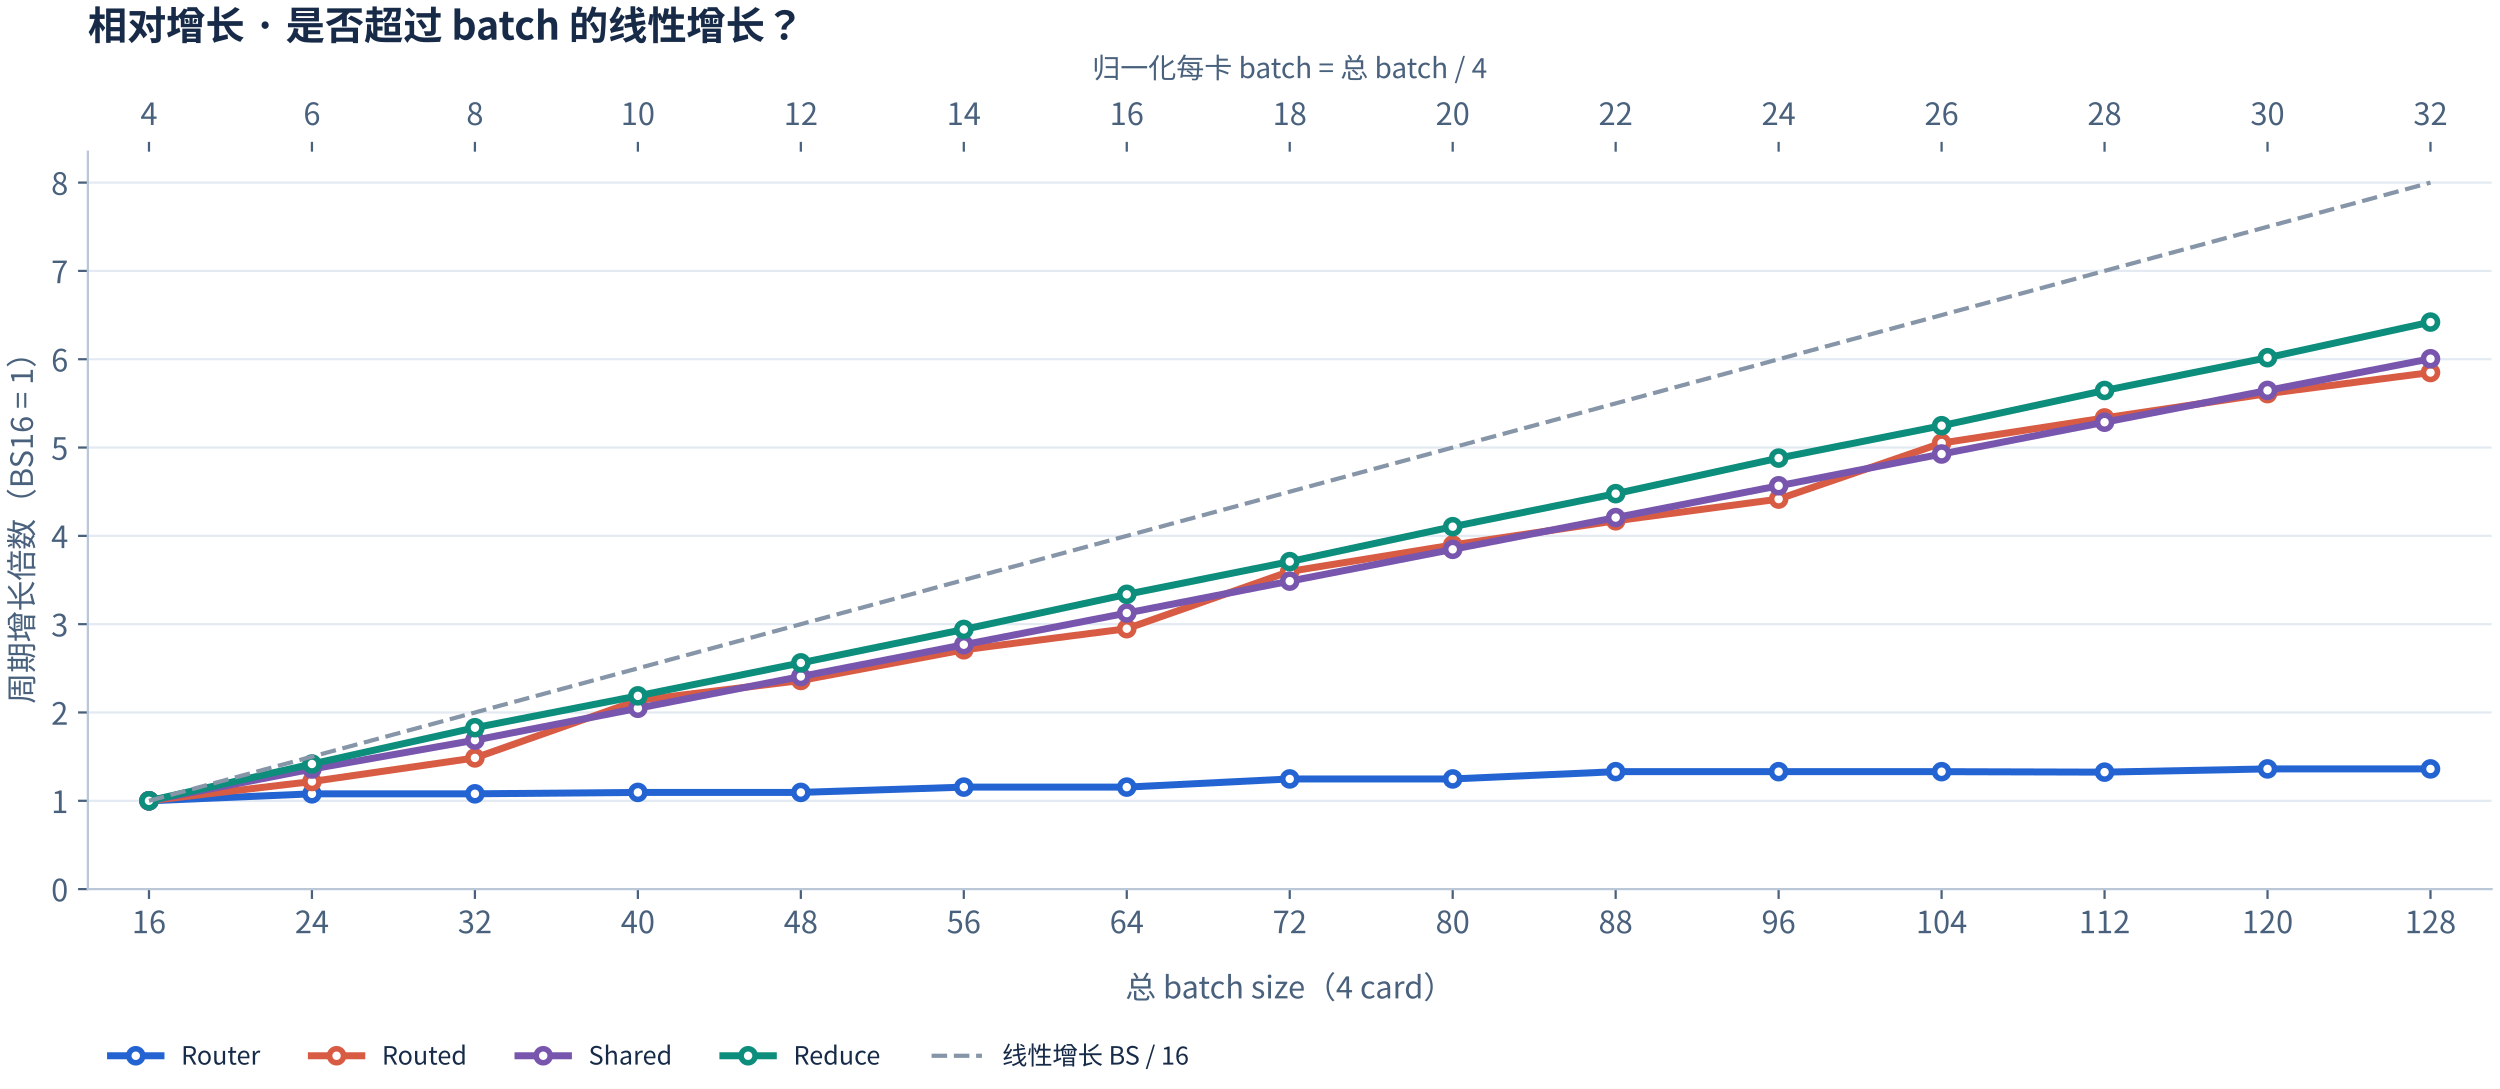
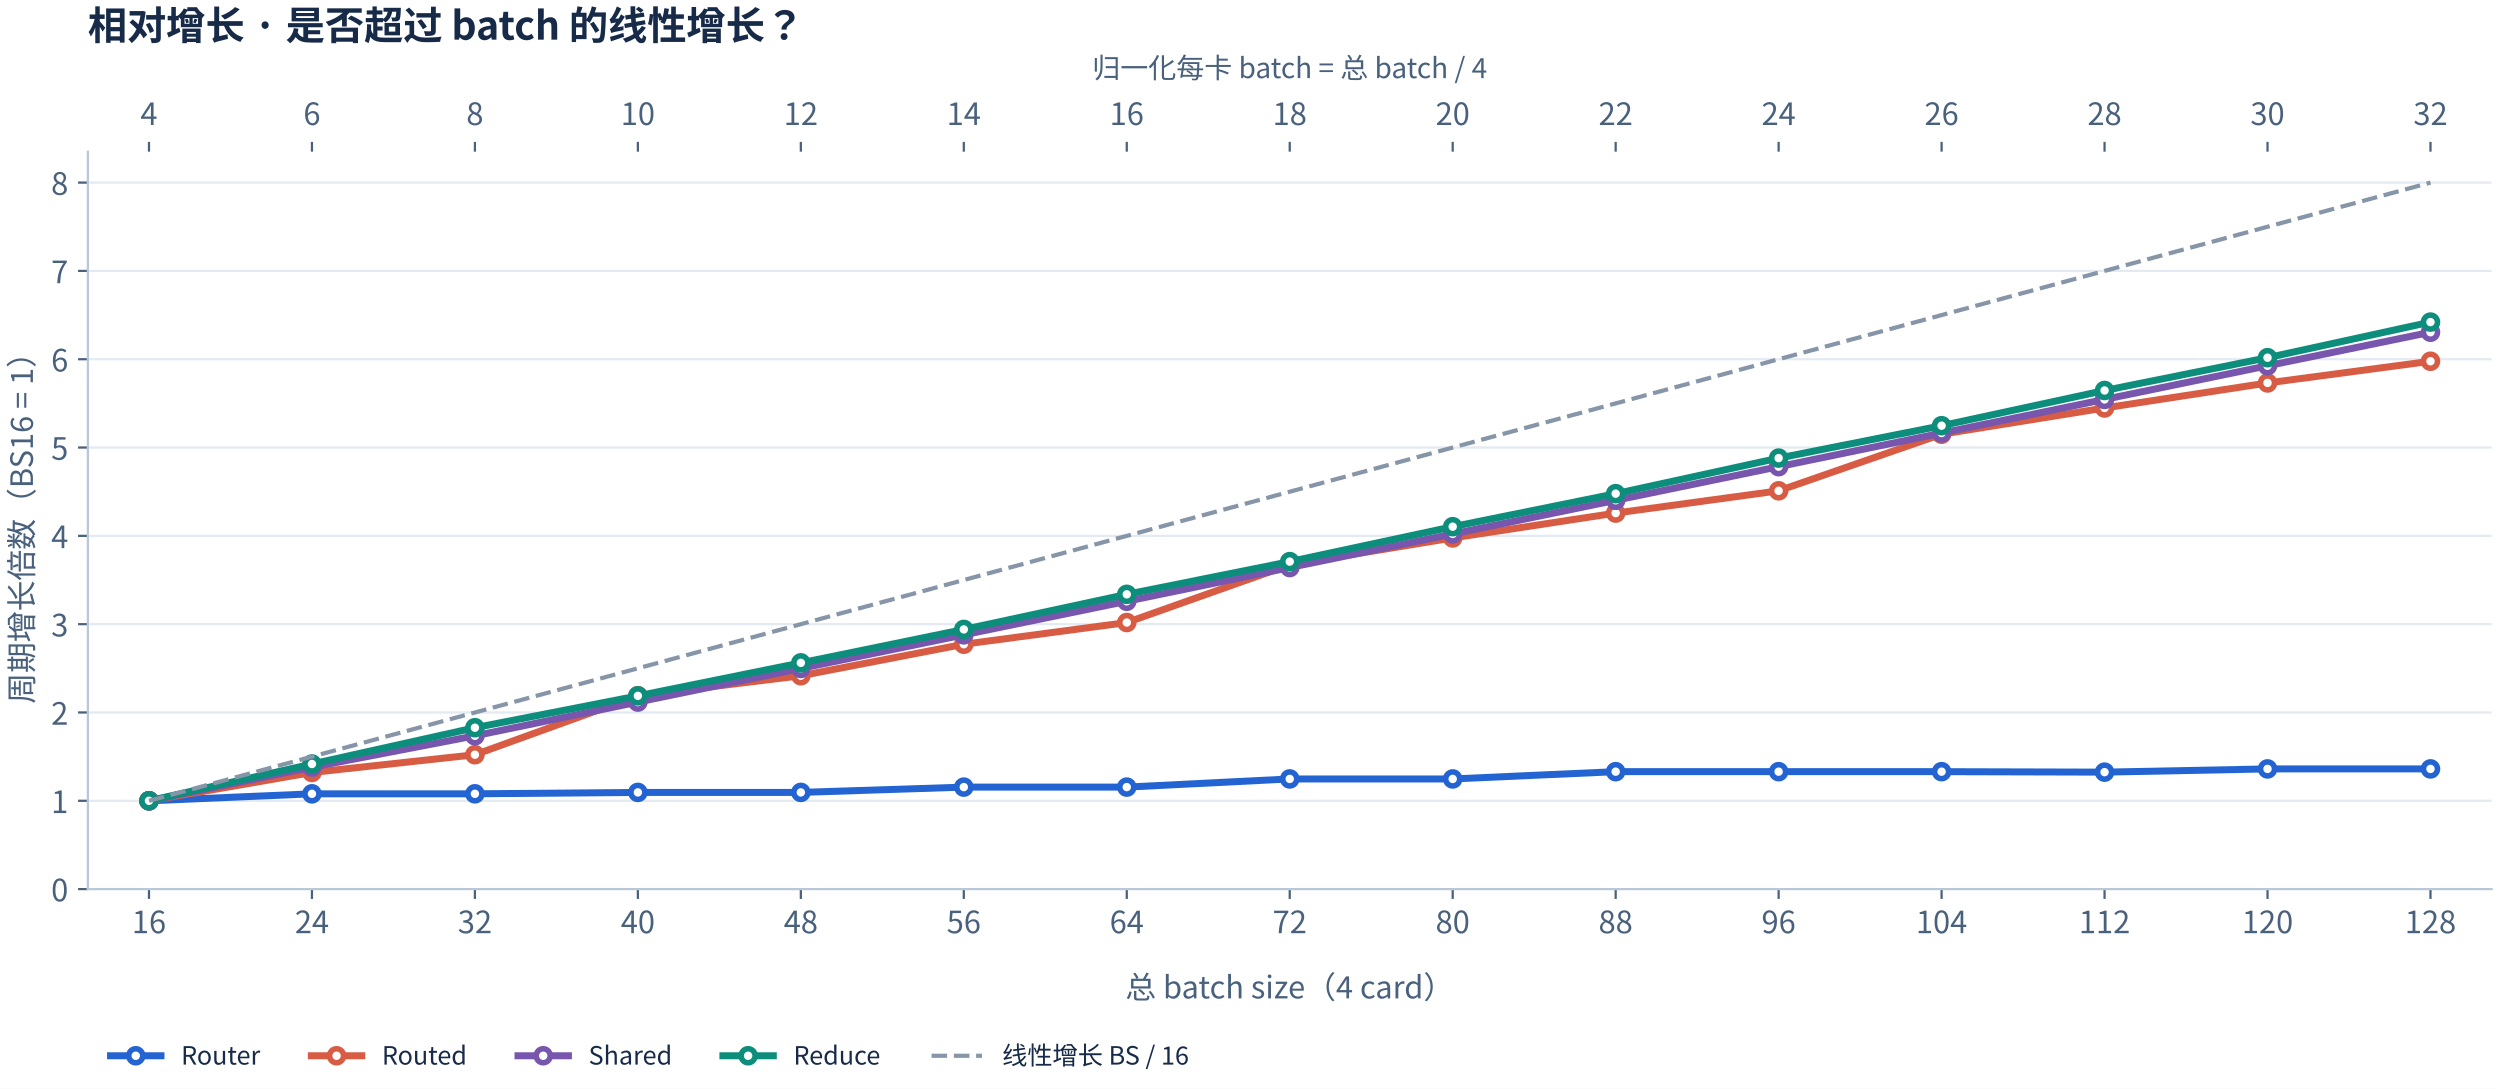
<svg xmlns="http://www.w3.org/2000/svg" xmlns:xlink="http://www.w3.org/1999/xlink" role="img" aria-label="相对增长 · 是否超过 batch 的线性增长？" width="892.8pt" height="388.8pt" viewBox="0 0 892.8 388.8" version="1.1">
  <defs>
    <style type="text/css">*{stroke-linejoin: round; stroke-linecap: butt}</style>
  </defs>
  <g id="kernel-growth-figure_1">
    <g id="kernel-growth-patch_1">
      <path d="M 0 388.8 L 892.8 388.8 L 892.8 0 L 0 0 z " style="fill: #ffffff" />
    </g>
    <g id="kernel-growth-axes_1">
      <g id="kernel-growth-patch_2">
        <path d="M 31.38 317.516 L 889.8 317.516 L 889.8 54.172 L 31.38 54.172 z " style="fill: #ffffff" />
      </g>
      <g id="kernel-growth-axes_2">
        <g id="kernel-growth-patch_3">
          <path d="M 31.38 54.172 L 889.8 54.172 L 889.8 54.172 L 31.38 54.172 z " style="fill: #ffffff" />
        </g>
        <g id="kernel-growth-matplotlib.axis_1">
          <g id="kernel-growth-xtick_1">
            <g id="kernel-growth-line2d_1">
              <defs>
                <path id="kernel-growth-mecb2e9e9a6" d="M 0 0 L 0 -3.5 " style="stroke: #49617c; stroke-width: 0.8" />
              </defs>
              <g>
                <use xlink:href="#kernel-growth-mecb2e9e9a6" x="53.204" y="54.172" style="fill: #49617c; stroke: #49617c; stroke-width: 0.8" />
              </g>
            </g>
            <g id="kernel-growth-text_1">
              <text style="font-size: 11px; font-family: 'Noto Sans CJK JP'; text-anchor: middle; fill: #49617c" x="53.204" y="44.652" transform="rotate(-0 53.20446 44.65212)">4</text>
            </g>
          </g>
          <g id="kernel-growth-xtick_2">
            <g id="kernel-growth-line2d_2">
              <g>
                <use xlink:href="#kernel-growth-mecb2e9e9a6" x="111.402" y="54.172" style="fill: #49617c; stroke: #49617c; stroke-width: 0.8" />
              </g>
            </g>
            <g id="kernel-growth-text_2">
              <text style="font-size: 11px; font-family: 'Noto Sans CJK JP'; text-anchor: middle; fill: #49617c" x="111.402" y="44.652" transform="rotate(-0 111.4024 44.65212)">6</text>
            </g>
          </g>
          <g id="kernel-growth-xtick_3">
            <g id="kernel-growth-line2d_3">
              <g>
                <use xlink:href="#kernel-growth-mecb2e9e9a6" x="169.6" y="54.172" style="fill: #49617c; stroke: #49617c; stroke-width: 0.8" />
              </g>
            </g>
            <g id="kernel-growth-text_3">
              <text style="font-size: 11px; font-family: 'Noto Sans CJK JP'; text-anchor: middle; fill: #49617c" x="169.6" y="44.652" transform="rotate(-0 169.6003 44.65212)">8</text>
            </g>
          </g>
          <g id="kernel-growth-xtick_4">
            <g id="kernel-growth-line2d_4">
              <g>
                <use xlink:href="#kernel-growth-mecb2e9e9a6" x="227.798" y="54.172" style="fill: #49617c; stroke: #49617c; stroke-width: 0.8" />
              </g>
            </g>
            <g id="kernel-growth-text_4">
              <text style="font-size: 11px; font-family: 'Noto Sans CJK JP'; text-anchor: middle; fill: #49617c" x="227.798" y="44.652" transform="rotate(-0 227.7983 44.65212)">10</text>
            </g>
          </g>
          <g id="kernel-growth-xtick_5">
            <g id="kernel-growth-line2d_5">
              <g>
                <use xlink:href="#kernel-growth-mecb2e9e9a6" x="285.996" y="54.172" style="fill: #49617c; stroke: #49617c; stroke-width: 0.8" />
              </g>
            </g>
            <g id="kernel-growth-text_5">
              <text style="font-size: 11px; font-family: 'Noto Sans CJK JP'; text-anchor: middle; fill: #49617c" x="285.996" y="44.652" transform="rotate(-0 285.9962 44.65212)">12</text>
            </g>
          </g>
          <g id="kernel-growth-xtick_6">
            <g id="kernel-growth-line2d_6">
              <g>
                <use xlink:href="#kernel-growth-mecb2e9e9a6" x="344.194" y="54.172" style="fill: #49617c; stroke: #49617c; stroke-width: 0.8" />
              </g>
            </g>
            <g id="kernel-growth-text_6">
              <text style="font-size: 11px; font-family: 'Noto Sans CJK JP'; text-anchor: middle; fill: #49617c" x="344.194" y="44.652" transform="rotate(-0 344.1941 44.65212)">14</text>
            </g>
          </g>
          <g id="kernel-growth-xtick_7">
            <g id="kernel-growth-line2d_7">
              <g>
                <use xlink:href="#kernel-growth-mecb2e9e9a6" x="402.392" y="54.172" style="fill: #49617c; stroke: #49617c; stroke-width: 0.8" />
              </g>
            </g>
            <g id="kernel-growth-text_7">
              <text style="font-size: 11px; font-family: 'Noto Sans CJK JP'; text-anchor: middle; fill: #49617c" x="402.392" y="44.652" transform="rotate(-0 402.3921 44.65212)">16</text>
            </g>
          </g>
          <g id="kernel-growth-xtick_8">
            <g id="kernel-growth-line2d_8">
              <g>
                <use xlink:href="#kernel-growth-mecb2e9e9a6" x="460.59" y="54.172" style="fill: #49617c; stroke: #49617c; stroke-width: 0.8" />
              </g>
            </g>
            <g id="kernel-growth-text_8">
              <text style="font-size: 11px; font-family: 'Noto Sans CJK JP'; text-anchor: middle; fill: #49617c" x="460.59" y="44.652" transform="rotate(-0 460.59 44.65212)">18</text>
            </g>
          </g>
          <g id="kernel-growth-xtick_9">
            <g id="kernel-growth-line2d_9">
              <g>
                <use xlink:href="#kernel-growth-mecb2e9e9a6" x="518.788" y="54.172" style="fill: #49617c; stroke: #49617c; stroke-width: 0.8" />
              </g>
            </g>
            <g id="kernel-growth-text_9">
              <text style="font-size: 11px; font-family: 'Noto Sans CJK JP'; text-anchor: middle; fill: #49617c" x="518.788" y="44.652" transform="rotate(-0 518.7879 44.65212)">20</text>
            </g>
          </g>
          <g id="kernel-growth-xtick_10">
            <g id="kernel-growth-line2d_10">
              <g>
                <use xlink:href="#kernel-growth-mecb2e9e9a6" x="576.986" y="54.172" style="fill: #49617c; stroke: #49617c; stroke-width: 0.8" />
              </g>
            </g>
            <g id="kernel-growth-text_10">
              <text style="font-size: 11px; font-family: 'Noto Sans CJK JP'; text-anchor: middle; fill: #49617c" x="576.986" y="44.652" transform="rotate(-0 576.9859 44.65212)">22</text>
            </g>
          </g>
          <g id="kernel-growth-xtick_11">
            <g id="kernel-growth-line2d_11">
              <g>
                <use xlink:href="#kernel-growth-mecb2e9e9a6" x="635.184" y="54.172" style="fill: #49617c; stroke: #49617c; stroke-width: 0.8" />
              </g>
            </g>
            <g id="kernel-growth-text_11">
              <text style="font-size: 11px; font-family: 'Noto Sans CJK JP'; text-anchor: middle; fill: #49617c" x="635.184" y="44.652" transform="rotate(-0 635.1838 44.65212)">24</text>
            </g>
          </g>
          <g id="kernel-growth-xtick_12">
            <g id="kernel-growth-line2d_12">
              <g>
                <use xlink:href="#kernel-growth-mecb2e9e9a6" x="693.382" y="54.172" style="fill: #49617c; stroke: #49617c; stroke-width: 0.8" />
              </g>
            </g>
            <g id="kernel-growth-text_12">
              <text style="font-size: 11px; font-family: 'Noto Sans CJK JP'; text-anchor: middle; fill: #49617c" x="693.382" y="44.652" transform="rotate(-0 693.3817 44.65212)">26</text>
            </g>
          </g>
          <g id="kernel-growth-xtick_13">
            <g id="kernel-growth-line2d_13">
              <g>
                <use xlink:href="#kernel-growth-mecb2e9e9a6" x="751.58" y="54.172" style="fill: #49617c; stroke: #49617c; stroke-width: 0.8" />
              </g>
            </g>
            <g id="kernel-growth-text_13">
              <text style="font-size: 11px; font-family: 'Noto Sans CJK JP'; text-anchor: middle; fill: #49617c" x="751.58" y="44.652" transform="rotate(-0 751.5797 44.65212)">28</text>
            </g>
          </g>
          <g id="kernel-growth-xtick_14">
            <g id="kernel-growth-line2d_14">
              <g>
                <use xlink:href="#kernel-growth-mecb2e9e9a6" x="809.778" y="54.172" style="fill: #49617c; stroke: #49617c; stroke-width: 0.8" />
              </g>
            </g>
            <g id="kernel-growth-text_14">
              <text style="font-size: 11px; font-family: 'Noto Sans CJK JP'; text-anchor: middle; fill: #49617c" x="809.778" y="44.652" transform="rotate(-0 809.7776 44.65212)">30</text>
            </g>
          </g>
          <g id="kernel-growth-xtick_15">
            <g id="kernel-growth-line2d_15">
              <g>
                <use xlink:href="#kernel-growth-mecb2e9e9a6" x="867.976" y="54.172" style="fill: #49617c; stroke: #49617c; stroke-width: 0.8" />
              </g>
            </g>
            <g id="kernel-growth-text_15">
              <text style="font-size: 11px; font-family: 'Noto Sans CJK JP'; text-anchor: middle; fill: #49617c" x="867.976" y="44.652" transform="rotate(-0 867.9755 44.65212)">32</text>
            </g>
          </g>
          <g id="kernel-growth-text_16">
            <text style="font-size: 10px; font-family: 'Noto Sans CJK JP'; text-anchor: middle; fill: #49617c" x="460.59" y="27.897" transform="rotate(-0 460.59 27.8968)">归一化每卡 batch = 总 batch / 4</text>
          </g>
        </g>
        <g id="kernel-growth-matplotlib.axis_2" />
      </g>
      <g id="kernel-growth-matplotlib.axis_3">
        <g id="kernel-growth-xtick_16">
          <g id="kernel-growth-line2d_16">
            <defs>
              <path id="kernel-growth-mc6863bb9b3" d="M 0 0 L 0 3.5 " style="stroke: #49617c; stroke-width: 0.8" />
            </defs>
            <g>
              <use xlink:href="#kernel-growth-mc6863bb9b3" x="53.204" y="317.516" style="fill: #49617c; stroke: #49617c; stroke-width: 0.8" />
            </g>
          </g>
          <g id="kernel-growth-text_17">
            <text style="font-size: 11px; font-family: 'Noto Sans CJK JP'; text-anchor: middle; fill: #49617c" x="53.204" y="333.271" transform="rotate(-0 53.20446 333.2713)">16</text>
          </g>
        </g>
        <g id="kernel-growth-xtick_17">
          <g id="kernel-growth-line2d_17">
            <g>
              <use xlink:href="#kernel-growth-mc6863bb9b3" x="111.402" y="317.516" style="fill: #49617c; stroke: #49617c; stroke-width: 0.8" />
            </g>
          </g>
          <g id="kernel-growth-text_18">
            <text style="font-size: 11px; font-family: 'Noto Sans CJK JP'; text-anchor: middle; fill: #49617c" x="111.402" y="333.271" transform="rotate(-0 111.4024 333.2713)">24</text>
          </g>
        </g>
        <g id="kernel-growth-xtick_18">
          <g id="kernel-growth-line2d_18">
            <g>
              <use xlink:href="#kernel-growth-mc6863bb9b3" x="169.6" y="317.516" style="fill: #49617c; stroke: #49617c; stroke-width: 0.8" />
            </g>
          </g>
          <g id="kernel-growth-text_19">
            <text style="font-size: 11px; font-family: 'Noto Sans CJK JP'; text-anchor: middle; fill: #49617c" x="169.6" y="333.271" transform="rotate(-0 169.6003 333.2713)">32</text>
          </g>
        </g>
        <g id="kernel-growth-xtick_19">
          <g id="kernel-growth-line2d_19">
            <g>
              <use xlink:href="#kernel-growth-mc6863bb9b3" x="227.798" y="317.516" style="fill: #49617c; stroke: #49617c; stroke-width: 0.8" />
            </g>
          </g>
          <g id="kernel-growth-text_20">
            <text style="font-size: 11px; font-family: 'Noto Sans CJK JP'; text-anchor: middle; fill: #49617c" x="227.798" y="333.271" transform="rotate(-0 227.7983 333.2713)">40</text>
          </g>
        </g>
        <g id="kernel-growth-xtick_20">
          <g id="kernel-growth-line2d_20">
            <g>
              <use xlink:href="#kernel-growth-mc6863bb9b3" x="285.996" y="317.516" style="fill: #49617c; stroke: #49617c; stroke-width: 0.8" />
            </g>
          </g>
          <g id="kernel-growth-text_21">
            <text style="font-size: 11px; font-family: 'Noto Sans CJK JP'; text-anchor: middle; fill: #49617c" x="285.996" y="333.271" transform="rotate(-0 285.9962 333.2713)">48</text>
          </g>
        </g>
        <g id="kernel-growth-xtick_21">
          <g id="kernel-growth-line2d_21">
            <g>
              <use xlink:href="#kernel-growth-mc6863bb9b3" x="344.194" y="317.516" style="fill: #49617c; stroke: #49617c; stroke-width: 0.8" />
            </g>
          </g>
          <g id="kernel-growth-text_22">
            <text style="font-size: 11px; font-family: 'Noto Sans CJK JP'; text-anchor: middle; fill: #49617c" x="344.194" y="333.271" transform="rotate(-0 344.1941 333.2713)">56</text>
          </g>
        </g>
        <g id="kernel-growth-xtick_22">
          <g id="kernel-growth-line2d_22">
            <g>
              <use xlink:href="#kernel-growth-mc6863bb9b3" x="402.392" y="317.516" style="fill: #49617c; stroke: #49617c; stroke-width: 0.8" />
            </g>
          </g>
          <g id="kernel-growth-text_23">
            <text style="font-size: 11px; font-family: 'Noto Sans CJK JP'; text-anchor: middle; fill: #49617c" x="402.392" y="333.271" transform="rotate(-0 402.3921 333.2713)">64</text>
          </g>
        </g>
        <g id="kernel-growth-xtick_23">
          <g id="kernel-growth-line2d_23">
            <g>
              <use xlink:href="#kernel-growth-mc6863bb9b3" x="460.59" y="317.516" style="fill: #49617c; stroke: #49617c; stroke-width: 0.8" />
            </g>
          </g>
          <g id="kernel-growth-text_24">
            <text style="font-size: 11px; font-family: 'Noto Sans CJK JP'; text-anchor: middle; fill: #49617c" x="460.59" y="333.271" transform="rotate(-0 460.59 333.2713)">72</text>
          </g>
        </g>
        <g id="kernel-growth-xtick_24">
          <g id="kernel-growth-line2d_24">
            <g>
              <use xlink:href="#kernel-growth-mc6863bb9b3" x="518.788" y="317.516" style="fill: #49617c; stroke: #49617c; stroke-width: 0.8" />
            </g>
          </g>
          <g id="kernel-growth-text_25">
            <text style="font-size: 11px; font-family: 'Noto Sans CJK JP'; text-anchor: middle; fill: #49617c" x="518.788" y="333.271" transform="rotate(-0 518.7879 333.2713)">80</text>
          </g>
        </g>
        <g id="kernel-growth-xtick_25">
          <g id="kernel-growth-line2d_25">
            <g>
              <use xlink:href="#kernel-growth-mc6863bb9b3" x="576.986" y="317.516" style="fill: #49617c; stroke: #49617c; stroke-width: 0.8" />
            </g>
          </g>
          <g id="kernel-growth-text_26">
            <text style="font-size: 11px; font-family: 'Noto Sans CJK JP'; text-anchor: middle; fill: #49617c" x="576.986" y="333.271" transform="rotate(-0 576.9859 333.2713)">88</text>
          </g>
        </g>
        <g id="kernel-growth-xtick_26">
          <g id="kernel-growth-line2d_26">
            <g>
              <use xlink:href="#kernel-growth-mc6863bb9b3" x="635.184" y="317.516" style="fill: #49617c; stroke: #49617c; stroke-width: 0.8" />
            </g>
          </g>
          <g id="kernel-growth-text_27">
            <text style="font-size: 11px; font-family: 'Noto Sans CJK JP'; text-anchor: middle; fill: #49617c" x="635.184" y="333.271" transform="rotate(-0 635.1838 333.2713)">96</text>
          </g>
        </g>
        <g id="kernel-growth-xtick_27">
          <g id="kernel-growth-line2d_27">
            <g>
              <use xlink:href="#kernel-growth-mc6863bb9b3" x="693.382" y="317.516" style="fill: #49617c; stroke: #49617c; stroke-width: 0.8" />
            </g>
          </g>
          <g id="kernel-growth-text_28">
            <text style="font-size: 11px; font-family: 'Noto Sans CJK JP'; text-anchor: middle; fill: #49617c" x="693.382" y="333.271" transform="rotate(-0 693.3817 333.2713)">104</text>
          </g>
        </g>
        <g id="kernel-growth-xtick_28">
          <g id="kernel-growth-line2d_28">
            <g>
              <use xlink:href="#kernel-growth-mc6863bb9b3" x="751.58" y="317.516" style="fill: #49617c; stroke: #49617c; stroke-width: 0.8" />
            </g>
          </g>
          <g id="kernel-growth-text_29">
            <text style="font-size: 11px; font-family: 'Noto Sans CJK JP'; text-anchor: middle; fill: #49617c" x="751.58" y="333.271" transform="rotate(-0 751.5797 333.2713)">112</text>
          </g>
        </g>
        <g id="kernel-growth-xtick_29">
          <g id="kernel-growth-line2d_29">
            <g>
              <use xlink:href="#kernel-growth-mc6863bb9b3" x="809.778" y="317.516" style="fill: #49617c; stroke: #49617c; stroke-width: 0.8" />
            </g>
          </g>
          <g id="kernel-growth-text_30">
            <text style="font-size: 11px; font-family: 'Noto Sans CJK JP'; text-anchor: middle; fill: #49617c" x="809.778" y="333.271" transform="rotate(-0 809.7776 333.2713)">120</text>
          </g>
        </g>
        <g id="kernel-growth-xtick_30">
          <g id="kernel-growth-line2d_30">
            <g>
              <use xlink:href="#kernel-growth-mc6863bb9b3" x="867.976" y="317.516" style="fill: #49617c; stroke: #49617c; stroke-width: 0.8" />
            </g>
          </g>
          <g id="kernel-growth-text_31">
            <text style="font-size: 11px; font-family: 'Noto Sans CJK JP'; text-anchor: middle; fill: #49617c" x="867.976" y="333.271" transform="rotate(-0 867.9755 333.2713)">128</text>
          </g>
        </g>
        <g id="kernel-growth-text_32">
          <text style="font-size: 11px; font-family: 'Noto Sans CJK JP'; text-anchor: middle; fill: #49617c" x="460.59" y="356.546" transform="rotate(-0 460.59 356.5463)">总 batch size（4 card）</text>
        </g>
      </g>
      <g id="kernel-growth-matplotlib.axis_4">
        <g id="kernel-growth-ytick_1">
          <g id="kernel-growth-line2d_31">
            <path d="M 31.38 317.516 L 889.8 317.516 " clip-path="url(#kernel-growth-p1537c5a682)" style="fill: none; stroke: #e3eaf2; stroke-width: 0.8; stroke-linecap: square" />
          </g>
          <g id="kernel-growth-line2d_32">
            <defs>
              <path id="kernel-growth-mb630600054" d="M 0 0 L -3.5 0 " style="stroke: #49617c; stroke-width: 0.8" />
            </defs>
            <g>
              <use xlink:href="#kernel-growth-mb630600054" x="31.38" y="317.516" style="fill: #49617c; stroke: #49617c; stroke-width: 0.8" />
            </g>
          </g>
          <g id="kernel-growth-text_33">
            <text style="font-size: 11px; font-family: 'Noto Sans CJK JP'; text-anchor: end; fill: #49617c" x="24.38" y="321.894" transform="rotate(-0 24.38024 321.8937)">0</text>
          </g>
        </g>
        <g id="kernel-growth-ytick_2">
          <g id="kernel-growth-line2d_33">
            <path d="M 31.38 285.978 L 889.8 285.978 " clip-path="url(#kernel-growth-p1537c5a682)" style="fill: none; stroke: #e3eaf2; stroke-width: 0.8; stroke-linecap: square" />
          </g>
          <g id="kernel-growth-line2d_34">
            <g>
              <use xlink:href="#kernel-growth-mb630600054" x="31.38" y="285.978" style="fill: #49617c; stroke: #49617c; stroke-width: 0.8" />
            </g>
          </g>
          <g id="kernel-growth-text_34">
            <text style="font-size: 11px; font-family: 'Noto Sans CJK JP'; text-anchor: end; fill: #49617c" x="24.38" y="290.355" transform="rotate(-0 24.38024 290.3554)">1</text>
          </g>
        </g>
        <g id="kernel-growth-ytick_3">
          <g id="kernel-growth-line2d_35">
            <path d="M 31.38 254.44 L 889.8 254.44 " clip-path="url(#kernel-growth-p1537c5a682)" style="fill: none; stroke: #e3eaf2; stroke-width: 0.8; stroke-linecap: square" />
          </g>
          <g id="kernel-growth-line2d_36">
            <g>
              <use xlink:href="#kernel-growth-mb630600054" x="31.38" y="254.44" style="fill: #49617c; stroke: #49617c; stroke-width: 0.8" />
            </g>
          </g>
          <g id="kernel-growth-text_35">
            <text style="font-size: 11px; font-family: 'Noto Sans CJK JP'; text-anchor: end; fill: #49617c" x="24.38" y="258.817" transform="rotate(-0 24.38024 258.8172)">2</text>
          </g>
        </g>
        <g id="kernel-growth-ytick_4">
          <g id="kernel-growth-line2d_37">
            <path d="M 31.38 222.901 L 889.8 222.901 " clip-path="url(#kernel-growth-p1537c5a682)" style="fill: none; stroke: #e3eaf2; stroke-width: 0.8; stroke-linecap: square" />
          </g>
          <g id="kernel-growth-line2d_38">
            <g>
              <use xlink:href="#kernel-growth-mb630600054" x="31.38" y="222.901" style="fill: #49617c; stroke: #49617c; stroke-width: 0.8" />
            </g>
          </g>
          <g id="kernel-growth-text_36">
            <text style="font-size: 11px; font-family: 'Noto Sans CJK JP'; text-anchor: end; fill: #49617c" x="24.38" y="227.279" transform="rotate(-0 24.38024 227.279)">3</text>
          </g>
        </g>
        <g id="kernel-growth-ytick_5">
          <g id="kernel-growth-line2d_39">
            <path d="M 31.38 191.363 L 889.8 191.363 " clip-path="url(#kernel-growth-p1537c5a682)" style="fill: none; stroke: #e3eaf2; stroke-width: 0.8; stroke-linecap: square" />
          </g>
          <g id="kernel-growth-line2d_40">
            <g>
              <use xlink:href="#kernel-growth-mb630600054" x="31.38" y="191.363" style="fill: #49617c; stroke: #49617c; stroke-width: 0.8" />
            </g>
          </g>
          <g id="kernel-growth-text_37">
            <text style="font-size: 11px; font-family: 'Noto Sans CJK JP'; text-anchor: end; fill: #49617c" x="24.38" y="195.741" transform="rotate(-0 24.38024 195.7407)">4</text>
          </g>
        </g>
        <g id="kernel-growth-ytick_6">
          <g id="kernel-growth-line2d_41">
            <path d="M 31.38 159.825 L 889.8 159.825 " clip-path="url(#kernel-growth-p1537c5a682)" style="fill: none; stroke: #e3eaf2; stroke-width: 0.8; stroke-linecap: square" />
          </g>
          <g id="kernel-growth-line2d_42">
            <g>
              <use xlink:href="#kernel-growth-mb630600054" x="31.38" y="159.825" style="fill: #49617c; stroke: #49617c; stroke-width: 0.8" />
            </g>
          </g>
          <g id="kernel-growth-text_38">
            <text style="font-size: 11px; font-family: 'Noto Sans CJK JP'; text-anchor: end; fill: #49617c" x="24.38" y="164.203" transform="rotate(-0 24.38024 164.2025)">5</text>
          </g>
        </g>
        <g id="kernel-growth-ytick_7">
          <g id="kernel-growth-line2d_43">
            <path d="M 31.38 128.287 L 889.8 128.287 " clip-path="url(#kernel-growth-p1537c5a682)" style="fill: none; stroke: #e3eaf2; stroke-width: 0.8; stroke-linecap: square" />
          </g>
          <g id="kernel-growth-line2d_44">
            <g>
              <use xlink:href="#kernel-growth-mb630600054" x="31.38" y="128.287" style="fill: #49617c; stroke: #49617c; stroke-width: 0.8" />
            </g>
          </g>
          <g id="kernel-growth-text_39">
            <text style="font-size: 11px; font-family: 'Noto Sans CJK JP'; text-anchor: end; fill: #49617c" x="24.38" y="132.664" transform="rotate(-0 24.38024 132.6643)">6</text>
          </g>
        </g>
        <g id="kernel-growth-ytick_8">
          <g id="kernel-growth-line2d_45">
            <path d="M 31.38 96.748 L 889.8 96.748 " clip-path="url(#kernel-growth-p1537c5a682)" style="fill: none; stroke: #e3eaf2; stroke-width: 0.8; stroke-linecap: square" />
          </g>
          <g id="kernel-growth-line2d_46">
            <g>
              <use xlink:href="#kernel-growth-mb630600054" x="31.38" y="96.748" style="fill: #49617c; stroke: #49617c; stroke-width: 0.8" />
            </g>
          </g>
          <g id="kernel-growth-text_40">
            <text style="font-size: 11px; font-family: 'Noto Sans CJK JP'; text-anchor: end; fill: #49617c" x="24.38" y="101.126" transform="rotate(-0 24.38024 101.1261)">7</text>
          </g>
        </g>
        <g id="kernel-growth-ytick_9">
          <g id="kernel-growth-line2d_47">
            <path d="M 31.38 65.21 L 889.8 65.21 " clip-path="url(#kernel-growth-p1537c5a682)" style="fill: none; stroke: #e3eaf2; stroke-width: 0.8; stroke-linecap: square" />
          </g>
          <g id="kernel-growth-line2d_48">
            <g>
              <use xlink:href="#kernel-growth-mb630600054" x="31.38" y="65.21" style="fill: #49617c; stroke: #49617c; stroke-width: 0.8" />
            </g>
          </g>
          <g id="kernel-growth-text_41">
            <text style="font-size: 11px; font-family: 'Noto Sans CJK JP'; text-anchor: end; fill: #49617c" x="24.38" y="69.588" transform="rotate(-0 24.38024 69.58784)">8</text>
          </g>
        </g>
        <g id="kernel-growth-text_42">
          <text style="font-size: 11px; font-family: 'Noto Sans CJK JP'; text-anchor: middle; fill: #49617c" x="11.756" y="185.844" transform="rotate(-90 11.75555 185.8439)">周期增长倍数（BS16 = 1）</text>
        </g>
      </g>
      <g id="kernel-growth-line2d_49">
        <path d="M 53.204 285.978 L 111.402 283.487 L 169.6 283.487 L 227.798 282.984 L 285.996 282.984 L 344.194 281.092 L 402.392 281.092 L 460.59 278.173 L 518.788 278.173 L 576.986 275.576 L 635.184 275.576 L 693.382 275.576 L 751.58 275.747 L 809.778 274.592 L 867.976 274.592 " clip-path="url(#kernel-growth-p1537c5a682)" style="fill: none; stroke: #2364d2; stroke-width: 2.5; stroke-linecap: square" />
        <defs>
          <path id="kernel-growth-m94619aaaa5" d="M 0 2.5 C 0.663 2.5 1.299 2.237 1.768 1.768 C 2.237 1.299 2.5 0.663 2.5 0 C 2.5 -0.663 2.237 -1.299 1.768 -1.768 C 1.299 -2.237 0.663 -2.5 0 -2.5 C -0.663 -2.5 -1.299 -2.237 -1.768 -1.768 C -2.237 -1.299 -2.5 -0.663 -2.5 0 C -2.5 0.663 -2.237 1.299 -1.768 1.768 C -1.299 2.237 -0.663 2.5 0 2.5 z " style="stroke: #2364d2; stroke-width: 2" />
        </defs>
        <g clip-path="url(#kernel-growth-p1537c5a682)">
          <use xlink:href="#kernel-growth-m94619aaaa5" x="53.204" y="285.978" style="fill: #ffffff; stroke: #2364d2; stroke-width: 2" />
          <use xlink:href="#kernel-growth-m94619aaaa5" x="111.402" y="283.487" style="fill: #ffffff; stroke: #2364d2; stroke-width: 2" />
          <use xlink:href="#kernel-growth-m94619aaaa5" x="169.6" y="283.487" style="fill: #ffffff; stroke: #2364d2; stroke-width: 2" />
          <use xlink:href="#kernel-growth-m94619aaaa5" x="227.798" y="282.984" style="fill: #ffffff; stroke: #2364d2; stroke-width: 2" />
          <use xlink:href="#kernel-growth-m94619aaaa5" x="285.996" y="282.984" style="fill: #ffffff; stroke: #2364d2; stroke-width: 2" />
          <use xlink:href="#kernel-growth-m94619aaaa5" x="344.194" y="281.092" style="fill: #ffffff; stroke: #2364d2; stroke-width: 2" />
          <use xlink:href="#kernel-growth-m94619aaaa5" x="402.392" y="281.092" style="fill: #ffffff; stroke: #2364d2; stroke-width: 2" />
          <use xlink:href="#kernel-growth-m94619aaaa5" x="460.59" y="278.173" style="fill: #ffffff; stroke: #2364d2; stroke-width: 2" />
          <use xlink:href="#kernel-growth-m94619aaaa5" x="518.788" y="278.173" style="fill: #ffffff; stroke: #2364d2; stroke-width: 2" />
          <use xlink:href="#kernel-growth-m94619aaaa5" x="576.986" y="275.576" style="fill: #ffffff; stroke: #2364d2; stroke-width: 2" />
          <use xlink:href="#kernel-growth-m94619aaaa5" x="635.184" y="275.576" style="fill: #ffffff; stroke: #2364d2; stroke-width: 2" />
          <use xlink:href="#kernel-growth-m94619aaaa5" x="693.382" y="275.576" style="fill: #ffffff; stroke: #2364d2; stroke-width: 2" />
          <use xlink:href="#kernel-growth-m94619aaaa5" x="751.58" y="275.747" style="fill: #ffffff; stroke: #2364d2; stroke-width: 2" />
          <use xlink:href="#kernel-growth-m94619aaaa5" x="809.778" y="274.592" style="fill: #ffffff; stroke: #2364d2; stroke-width: 2" />
          <use xlink:href="#kernel-growth-m94619aaaa5" x="867.976" y="274.592" style="fill: #ffffff; stroke: #2364d2; stroke-width: 2" />
        </g>
      </g>
      <g id="kernel-growth-line2d_50">
-         <path d="M 53.204 285.978 L 111.402 279.09 L 169.6 270.668 L 227.798 250.116 L 285.996 243.009 L 344.194 232.05 L 402.392 224.518 L 460.59 204.059 L 518.788 194.617 L 576.986 185.985 L 635.184 178.237 L 693.382 158.223 L 751.58 149.251 L 809.778 140.57 L 867.976 133.034 " clip-path="url(#kernel-growth-p1537c5a682)" style="fill: none; stroke: #d85b43; stroke-width: 2.5; stroke-linecap: square" />
+         <path d="M 53.204 285.978 L 111.402 275.864 L 169.6 269.524 L 227.798 248.461 L 285.996 241.32 L 344.194 230.066 L 402.392 222.313 L 460.59 201.678 L 518.788 192.104 L 576.986 183.229 L 635.184 175.275 L 693.382 155.062 L 751.58 145.693 L 809.778 136.752 L 867.976 129.01 " clip-path="url(#kernel-growth-p1537c5a682)" style="fill: none; stroke: #d85b43; stroke-width: 2.5; stroke-linecap: square" />
        <defs>
          <path id="kernel-growth-mc06e842d91" d="M 0 2.5 C 0.663 2.5 1.299 2.237 1.768 1.768 C 2.237 1.299 2.5 0.663 2.5 0 C 2.5 -0.663 2.237 -1.299 1.768 -1.768 C 1.299 -2.237 0.663 -2.5 0 -2.5 C -0.663 -2.5 -1.299 -2.237 -1.768 -1.768 C -2.237 -1.299 -2.5 -0.663 -2.5 0 C -2.5 0.663 -2.237 1.299 -1.768 1.768 C -1.299 2.237 -0.663 2.5 0 2.5 z " style="stroke: #d85b43; stroke-width: 2" />
        </defs>
        <g clip-path="url(#kernel-growth-p1537c5a682)">
          <use xlink:href="#kernel-growth-mc06e842d91" x="53.204" y="285.978" style="fill: #ffffff; stroke: #d85b43; stroke-width: 2" />
-           <use xlink:href="#kernel-growth-mc06e842d91" x="111.402" y="279.09" style="fill: #ffffff; stroke: #d85b43; stroke-width: 2" />
-           <use xlink:href="#kernel-growth-mc06e842d91" x="169.6" y="270.668" style="fill: #ffffff; stroke: #d85b43; stroke-width: 2" />
-           <use xlink:href="#kernel-growth-mc06e842d91" x="227.798" y="250.116" style="fill: #ffffff; stroke: #d85b43; stroke-width: 2" />
-           <use xlink:href="#kernel-growth-mc06e842d91" x="285.996" y="243.009" style="fill: #ffffff; stroke: #d85b43; stroke-width: 2" />
-           <use xlink:href="#kernel-growth-mc06e842d91" x="344.194" y="232.05" style="fill: #ffffff; stroke: #d85b43; stroke-width: 2" />
-           <use xlink:href="#kernel-growth-mc06e842d91" x="402.392" y="224.518" style="fill: #ffffff; stroke: #d85b43; stroke-width: 2" />
-           <use xlink:href="#kernel-growth-mc06e842d91" x="460.59" y="204.059" style="fill: #ffffff; stroke: #d85b43; stroke-width: 2" />
-           <use xlink:href="#kernel-growth-mc06e842d91" x="518.788" y="194.617" style="fill: #ffffff; stroke: #d85b43; stroke-width: 2" />
-           <use xlink:href="#kernel-growth-mc06e842d91" x="576.986" y="185.985" style="fill: #ffffff; stroke: #d85b43; stroke-width: 2" />
-           <use xlink:href="#kernel-growth-mc06e842d91" x="635.184" y="178.237" style="fill: #ffffff; stroke: #d85b43; stroke-width: 2" />
-           <use xlink:href="#kernel-growth-mc06e842d91" x="693.382" y="158.223" style="fill: #ffffff; stroke: #d85b43; stroke-width: 2" />
-           <use xlink:href="#kernel-growth-mc06e842d91" x="751.58" y="149.251" style="fill: #ffffff; stroke: #d85b43; stroke-width: 2" />
-           <use xlink:href="#kernel-growth-mc06e842d91" x="809.778" y="140.57" style="fill: #ffffff; stroke: #d85b43; stroke-width: 2" />
-           <use xlink:href="#kernel-growth-mc06e842d91" x="867.976" y="133.034" style="fill: #ffffff; stroke: #d85b43; stroke-width: 2" />
+           <use xlink:href="#kernel-growth-mc06e842d91" x="111.402" y="275.864" style="fill: #ffffff; stroke: #d85b43; stroke-width: 2" />
+           <use xlink:href="#kernel-growth-mc06e842d91" x="169.6" y="269.524" style="fill: #ffffff; stroke: #d85b43; stroke-width: 2" />
+           <use xlink:href="#kernel-growth-mc06e842d91" x="227.798" y="248.461" style="fill: #ffffff; stroke: #d85b43; stroke-width: 2" />
+           <use xlink:href="#kernel-growth-mc06e842d91" x="285.996" y="241.32" style="fill: #ffffff; stroke: #d85b43; stroke-width: 2" />
+           <use xlink:href="#kernel-growth-mc06e842d91" x="344.194" y="230.066" style="fill: #ffffff; stroke: #d85b43; stroke-width: 2" />
+           <use xlink:href="#kernel-growth-mc06e842d91" x="402.392" y="222.313" style="fill: #ffffff; stroke: #d85b43; stroke-width: 2" />
+           <use xlink:href="#kernel-growth-mc06e842d91" x="460.59" y="201.678" style="fill: #ffffff; stroke: #d85b43; stroke-width: 2" />
+           <use xlink:href="#kernel-growth-mc06e842d91" x="518.788" y="192.104" style="fill: #ffffff; stroke: #d85b43; stroke-width: 2" />
+           <use xlink:href="#kernel-growth-mc06e842d91" x="576.986" y="183.229" style="fill: #ffffff; stroke: #d85b43; stroke-width: 2" />
+           <use xlink:href="#kernel-growth-mc06e842d91" x="635.184" y="175.275" style="fill: #ffffff; stroke: #d85b43; stroke-width: 2" />
+           <use xlink:href="#kernel-growth-mc06e842d91" x="693.382" y="155.062" style="fill: #ffffff; stroke: #d85b43; stroke-width: 2" />
+           <use xlink:href="#kernel-growth-mc06e842d91" x="751.58" y="145.693" style="fill: #ffffff; stroke: #d85b43; stroke-width: 2" />
+           <use xlink:href="#kernel-growth-mc06e842d91" x="809.778" y="136.752" style="fill: #ffffff; stroke: #d85b43; stroke-width: 2" />
+           <use xlink:href="#kernel-growth-mc06e842d91" x="867.976" y="129.01" style="fill: #ffffff; stroke: #d85b43; stroke-width: 2" />
        </g>
      </g>
      <g id="kernel-growth-line2d_51">
-         <path d="M 53.204 285.978 L 111.402 274.636 L 169.6 264.32 L 227.798 252.938 L 285.996 241.585 L 344.194 230.236 L 402.392 218.924 L 460.59 207.535 L 518.788 196.183 L 576.986 184.834 L 635.184 173.482 L 693.382 162.133 L 751.58 150.78 L 809.778 139.428 L 867.976 128.113 " clip-path="url(#kernel-growth-p1537c5a682)" style="fill: none; stroke: #7856ad; stroke-width: 2.5; stroke-linecap: square" />
+         <path d="M 53.204 285.978 L 111.402 273.976 L 169.6 262.763 L 227.798 250.725 L 285.996 238.713 L 344.194 226.705 L 402.392 214.73 L 460.59 202.685 L 518.788 190.674 L 576.986 178.665 L 635.184 166.654 L 693.382 154.646 L 751.58 142.634 L 809.778 130.623 L 867.976 118.645 " clip-path="url(#kernel-growth-p1537c5a682)" style="fill: none; stroke: #7856ad; stroke-width: 2.5; stroke-linecap: square" />
        <defs>
          <path id="kernel-growth-m4a924cdd6e" d="M 0 2.5 C 0.663 2.5 1.299 2.237 1.768 1.768 C 2.237 1.299 2.5 0.663 2.5 0 C 2.5 -0.663 2.237 -1.299 1.768 -1.768 C 1.299 -2.237 0.663 -2.5 0 -2.5 C -0.663 -2.5 -1.299 -2.237 -1.768 -1.768 C -2.237 -1.299 -2.5 -0.663 -2.5 0 C -2.5 0.663 -2.237 1.299 -1.768 1.768 C -1.299 2.237 -0.663 2.5 0 2.5 z " style="stroke: #7856ad; stroke-width: 2" />
        </defs>
        <g clip-path="url(#kernel-growth-p1537c5a682)">
          <use xlink:href="#kernel-growth-m4a924cdd6e" x="53.204" y="285.978" style="fill: #ffffff; stroke: #7856ad; stroke-width: 2" />
-           <use xlink:href="#kernel-growth-m4a924cdd6e" x="111.402" y="274.636" style="fill: #ffffff; stroke: #7856ad; stroke-width: 2" />
-           <use xlink:href="#kernel-growth-m4a924cdd6e" x="169.6" y="264.32" style="fill: #ffffff; stroke: #7856ad; stroke-width: 2" />
-           <use xlink:href="#kernel-growth-m4a924cdd6e" x="227.798" y="252.938" style="fill: #ffffff; stroke: #7856ad; stroke-width: 2" />
-           <use xlink:href="#kernel-growth-m4a924cdd6e" x="285.996" y="241.585" style="fill: #ffffff; stroke: #7856ad; stroke-width: 2" />
-           <use xlink:href="#kernel-growth-m4a924cdd6e" x="344.194" y="230.236" style="fill: #ffffff; stroke: #7856ad; stroke-width: 2" />
-           <use xlink:href="#kernel-growth-m4a924cdd6e" x="402.392" y="218.924" style="fill: #ffffff; stroke: #7856ad; stroke-width: 2" />
-           <use xlink:href="#kernel-growth-m4a924cdd6e" x="460.59" y="207.535" style="fill: #ffffff; stroke: #7856ad; stroke-width: 2" />
-           <use xlink:href="#kernel-growth-m4a924cdd6e" x="518.788" y="196.183" style="fill: #ffffff; stroke: #7856ad; stroke-width: 2" />
-           <use xlink:href="#kernel-growth-m4a924cdd6e" x="576.986" y="184.834" style="fill: #ffffff; stroke: #7856ad; stroke-width: 2" />
-           <use xlink:href="#kernel-growth-m4a924cdd6e" x="635.184" y="173.482" style="fill: #ffffff; stroke: #7856ad; stroke-width: 2" />
-           <use xlink:href="#kernel-growth-m4a924cdd6e" x="693.382" y="162.133" style="fill: #ffffff; stroke: #7856ad; stroke-width: 2" />
-           <use xlink:href="#kernel-growth-m4a924cdd6e" x="751.58" y="150.78" style="fill: #ffffff; stroke: #7856ad; stroke-width: 2" />
-           <use xlink:href="#kernel-growth-m4a924cdd6e" x="809.778" y="139.428" style="fill: #ffffff; stroke: #7856ad; stroke-width: 2" />
-           <use xlink:href="#kernel-growth-m4a924cdd6e" x="867.976" y="128.113" style="fill: #ffffff; stroke: #7856ad; stroke-width: 2" />
+           <use xlink:href="#kernel-growth-m4a924cdd6e" x="111.402" y="273.976" style="fill: #ffffff; stroke: #7856ad; stroke-width: 2" />
+           <use xlink:href="#kernel-growth-m4a924cdd6e" x="169.6" y="262.763" style="fill: #ffffff; stroke: #7856ad; stroke-width: 2" />
+           <use xlink:href="#kernel-growth-m4a924cdd6e" x="227.798" y="250.725" style="fill: #ffffff; stroke: #7856ad; stroke-width: 2" />
+           <use xlink:href="#kernel-growth-m4a924cdd6e" x="285.996" y="238.713" style="fill: #ffffff; stroke: #7856ad; stroke-width: 2" />
+           <use xlink:href="#kernel-growth-m4a924cdd6e" x="344.194" y="226.705" style="fill: #ffffff; stroke: #7856ad; stroke-width: 2" />
+           <use xlink:href="#kernel-growth-m4a924cdd6e" x="402.392" y="214.73" style="fill: #ffffff; stroke: #7856ad; stroke-width: 2" />
+           <use xlink:href="#kernel-growth-m4a924cdd6e" x="460.59" y="202.685" style="fill: #ffffff; stroke: #7856ad; stroke-width: 2" />
+           <use xlink:href="#kernel-growth-m4a924cdd6e" x="518.788" y="190.674" style="fill: #ffffff; stroke: #7856ad; stroke-width: 2" />
+           <use xlink:href="#kernel-growth-m4a924cdd6e" x="576.986" y="178.665" style="fill: #ffffff; stroke: #7856ad; stroke-width: 2" />
+           <use xlink:href="#kernel-growth-m4a924cdd6e" x="635.184" y="166.654" style="fill: #ffffff; stroke: #7856ad; stroke-width: 2" />
+           <use xlink:href="#kernel-growth-m4a924cdd6e" x="693.382" y="154.646" style="fill: #ffffff; stroke: #7856ad; stroke-width: 2" />
+           <use xlink:href="#kernel-growth-m4a924cdd6e" x="751.58" y="142.634" style="fill: #ffffff; stroke: #7856ad; stroke-width: 2" />
+           <use xlink:href="#kernel-growth-m4a924cdd6e" x="809.778" y="130.623" style="fill: #ffffff; stroke: #7856ad; stroke-width: 2" />
+           <use xlink:href="#kernel-growth-m4a924cdd6e" x="867.976" y="118.645" style="fill: #ffffff; stroke: #7856ad; stroke-width: 2" />
        </g>
      </g>
      <g id="kernel-growth-line2d_52">
        <path d="M 53.204 285.978 L 111.402 272.836 L 169.6 259.881 L 227.798 248.5 L 285.996 236.719 L 344.194 224.78 L 402.392 212.25 L 460.59 200.563 L 518.788 188.09 L 576.986 176.296 L 635.184 163.595 L 693.382 152.025 L 751.58 139.449 L 809.778 127.737 L 867.976 115.024 " clip-path="url(#kernel-growth-p1537c5a682)" style="fill: none; stroke: #0d8d7b; stroke-width: 2.5; stroke-linecap: square" />
        <defs>
          <path id="kernel-growth-m98abdd7638" d="M 0 2.5 C 0.663 2.5 1.299 2.237 1.768 1.768 C 2.237 1.299 2.5 0.663 2.5 0 C 2.5 -0.663 2.237 -1.299 1.768 -1.768 C 1.299 -2.237 0.663 -2.5 0 -2.5 C -0.663 -2.5 -1.299 -2.237 -1.768 -1.768 C -2.237 -1.299 -2.5 -0.663 -2.5 0 C -2.5 0.663 -2.237 1.299 -1.768 1.768 C -1.299 2.237 -0.663 2.5 0 2.5 z " style="stroke: #0d8d7b; stroke-width: 2" />
        </defs>
        <g clip-path="url(#kernel-growth-p1537c5a682)">
          <use xlink:href="#kernel-growth-m98abdd7638" x="53.204" y="285.978" style="fill: #ffffff; stroke: #0d8d7b; stroke-width: 2" />
          <use xlink:href="#kernel-growth-m98abdd7638" x="111.402" y="272.836" style="fill: #ffffff; stroke: #0d8d7b; stroke-width: 2" />
          <use xlink:href="#kernel-growth-m98abdd7638" x="169.6" y="259.881" style="fill: #ffffff; stroke: #0d8d7b; stroke-width: 2" />
          <use xlink:href="#kernel-growth-m98abdd7638" x="227.798" y="248.5" style="fill: #ffffff; stroke: #0d8d7b; stroke-width: 2" />
          <use xlink:href="#kernel-growth-m98abdd7638" x="285.996" y="236.719" style="fill: #ffffff; stroke: #0d8d7b; stroke-width: 2" />
          <use xlink:href="#kernel-growth-m98abdd7638" x="344.194" y="224.78" style="fill: #ffffff; stroke: #0d8d7b; stroke-width: 2" />
          <use xlink:href="#kernel-growth-m98abdd7638" x="402.392" y="212.25" style="fill: #ffffff; stroke: #0d8d7b; stroke-width: 2" />
          <use xlink:href="#kernel-growth-m98abdd7638" x="460.59" y="200.563" style="fill: #ffffff; stroke: #0d8d7b; stroke-width: 2" />
          <use xlink:href="#kernel-growth-m98abdd7638" x="518.788" y="188.09" style="fill: #ffffff; stroke: #0d8d7b; stroke-width: 2" />
          <use xlink:href="#kernel-growth-m98abdd7638" x="576.986" y="176.296" style="fill: #ffffff; stroke: #0d8d7b; stroke-width: 2" />
          <use xlink:href="#kernel-growth-m98abdd7638" x="635.184" y="163.595" style="fill: #ffffff; stroke: #0d8d7b; stroke-width: 2" />
          <use xlink:href="#kernel-growth-m98abdd7638" x="693.382" y="152.025" style="fill: #ffffff; stroke: #0d8d7b; stroke-width: 2" />
          <use xlink:href="#kernel-growth-m98abdd7638" x="751.58" y="139.449" style="fill: #ffffff; stroke: #0d8d7b; stroke-width: 2" />
          <use xlink:href="#kernel-growth-m98abdd7638" x="809.778" y="127.737" style="fill: #ffffff; stroke: #0d8d7b; stroke-width: 2" />
          <use xlink:href="#kernel-growth-m98abdd7638" x="867.976" y="115.024" style="fill: #ffffff; stroke: #0d8d7b; stroke-width: 2" />
        </g>
      </g>
      <g id="kernel-growth-line2d_53">
        <path d="M 53.204 285.978 L 111.402 270.209 L 169.6 254.44 L 227.798 238.67 L 285.996 222.901 L 344.194 207.132 L 402.392 191.363 L 460.59 175.594 L 518.788 159.825 L 576.986 144.056 L 635.184 128.287 L 693.382 112.518 L 751.58 96.748 L 809.778 80.979 L 867.976 65.21 " clip-path="url(#kernel-growth-p1537c5a682)" style="fill: none; stroke-dasharray: 5.55,2.4; stroke-dashoffset: 0; stroke: #8695a7; stroke-width: 1.5" />
      </g>
      <g id="kernel-growth-patch_4">
        <path d="M 31.38 317.516 L 31.38 54.172 " style="fill: none; stroke: #b9c7d7; stroke-width: 0.8; stroke-linejoin: miter; stroke-linecap: square" />
      </g>
      <g id="kernel-growth-patch_5">
        <path d="M 31.38 317.516 L 889.8 317.516 " style="fill: none; stroke: #b9c7d7; stroke-width: 0.8; stroke-linejoin: miter; stroke-linecap: square" />
      </g>
      <g id="kernel-growth-text_43">
        <text style="font-weight: 700; font-size: 14px; font-family: 'Noto Sans CJK JP'; text-anchor: start; fill: #172b48" x="31.38" y="14.172" transform="rotate(-0 31.38024 14.1718)">相对增长 · 是否超过 batch 的线性增长？</text>
      </g>
      <g id="kernel-growth-legend_1">
        <g id="kernel-growth-line2d_54">
          <path d="M 39.48 377.031 L 48.48 377.031 L 57.48 377.031 " style="fill: none; stroke: #2364d2; stroke-width: 2.5; stroke-linecap: square" />
          <g>
            <use xlink:href="#kernel-growth-m94619aaaa5" x="48.48" y="377.031" style="fill: #ffffff; stroke: #2364d2; stroke-width: 2" />
          </g>
        </g>
        <g id="kernel-growth-text_44">
          <text style="font-size: 9px; font-family: 'Noto Sans CJK JP'; text-anchor: start; fill: #172b48" x="64.68" y="380.181" transform="rotate(-0 64.68024 380.1814)">Router</text>
        </g>
        <g id="kernel-growth-line2d_55">
          <path d="M 111.192 377.031 L 120.192 377.031 L 129.192 377.031 " style="fill: none; stroke: #d85b43; stroke-width: 2.5; stroke-linecap: square" />
          <g>
            <use xlink:href="#kernel-growth-mc06e842d91" x="120.192" y="377.031" style="fill: #ffffff; stroke: #d85b43; stroke-width: 2" />
          </g>
        </g>
        <g id="kernel-growth-text_45">
          <text style="font-size: 9px; font-family: 'Noto Sans CJK JP'; text-anchor: start; fill: #172b48" x="136.392" y="380.181" transform="rotate(-0 136.392 380.1814)">Routed</text>
        </g>
        <g id="kernel-growth-line2d_56">
          <path d="M 184.992 377.031 L 193.992 377.031 L 202.992 377.031 " style="fill: none; stroke: #7856ad; stroke-width: 2.5; stroke-linecap: square" />
          <g>
            <use xlink:href="#kernel-growth-m4a924cdd6e" x="193.992" y="377.031" style="fill: #ffffff; stroke: #7856ad; stroke-width: 2" />
          </g>
        </g>
        <g id="kernel-growth-text_46">
          <text style="font-size: 9px; font-family: 'Noto Sans CJK JP'; text-anchor: start; fill: #172b48" x="210.192" y="380.181" transform="rotate(-0 210.192 380.1814)">Shared</text>
        </g>
        <g id="kernel-growth-line2d_57">
          <path d="M 258.163 377.031 L 267.163 377.031 L 276.163 377.031 " style="fill: none; stroke: #0d8d7b; stroke-width: 2.5; stroke-linecap: square" />
          <g>
            <use xlink:href="#kernel-growth-m98abdd7638" x="267.163" y="377.031" style="fill: #ffffff; stroke: #0d8d7b; stroke-width: 2" />
          </g>
        </g>
        <g id="kernel-growth-text_47">
          <text style="font-size: 9px; font-family: 'Noto Sans CJK JP'; text-anchor: start; fill: #172b48" x="283.363" y="380.181" transform="rotate(-0 283.3634 380.1814)">Reduce</text>
        </g>
        <g id="kernel-growth-line2d_58">
          <path d="M 332.685 377.031 L 341.685 377.031 L 350.685 377.031 " style="fill: none; stroke-dasharray: 5.55,2.4; stroke-dashoffset: 0; stroke: #8695a7; stroke-width: 1.5" />
        </g>
        <g id="kernel-growth-text_48">
          <text style="font-size: 9px; font-family: 'Noto Sans CJK JP'; text-anchor: start; fill: #172b48" x="357.885" y="380.181" transform="rotate(-0 357.8848 380.1814)">线性增长 BS / 16</text>
        </g>
      </g>
    </g>
  </g>
  <defs>
    <clipPath id="kernel-growth-p1537c5a682">
      <rect x="31.38" y="54.172" width="858.42" height="263.344" />
    </clipPath>
  </defs>
</svg>
